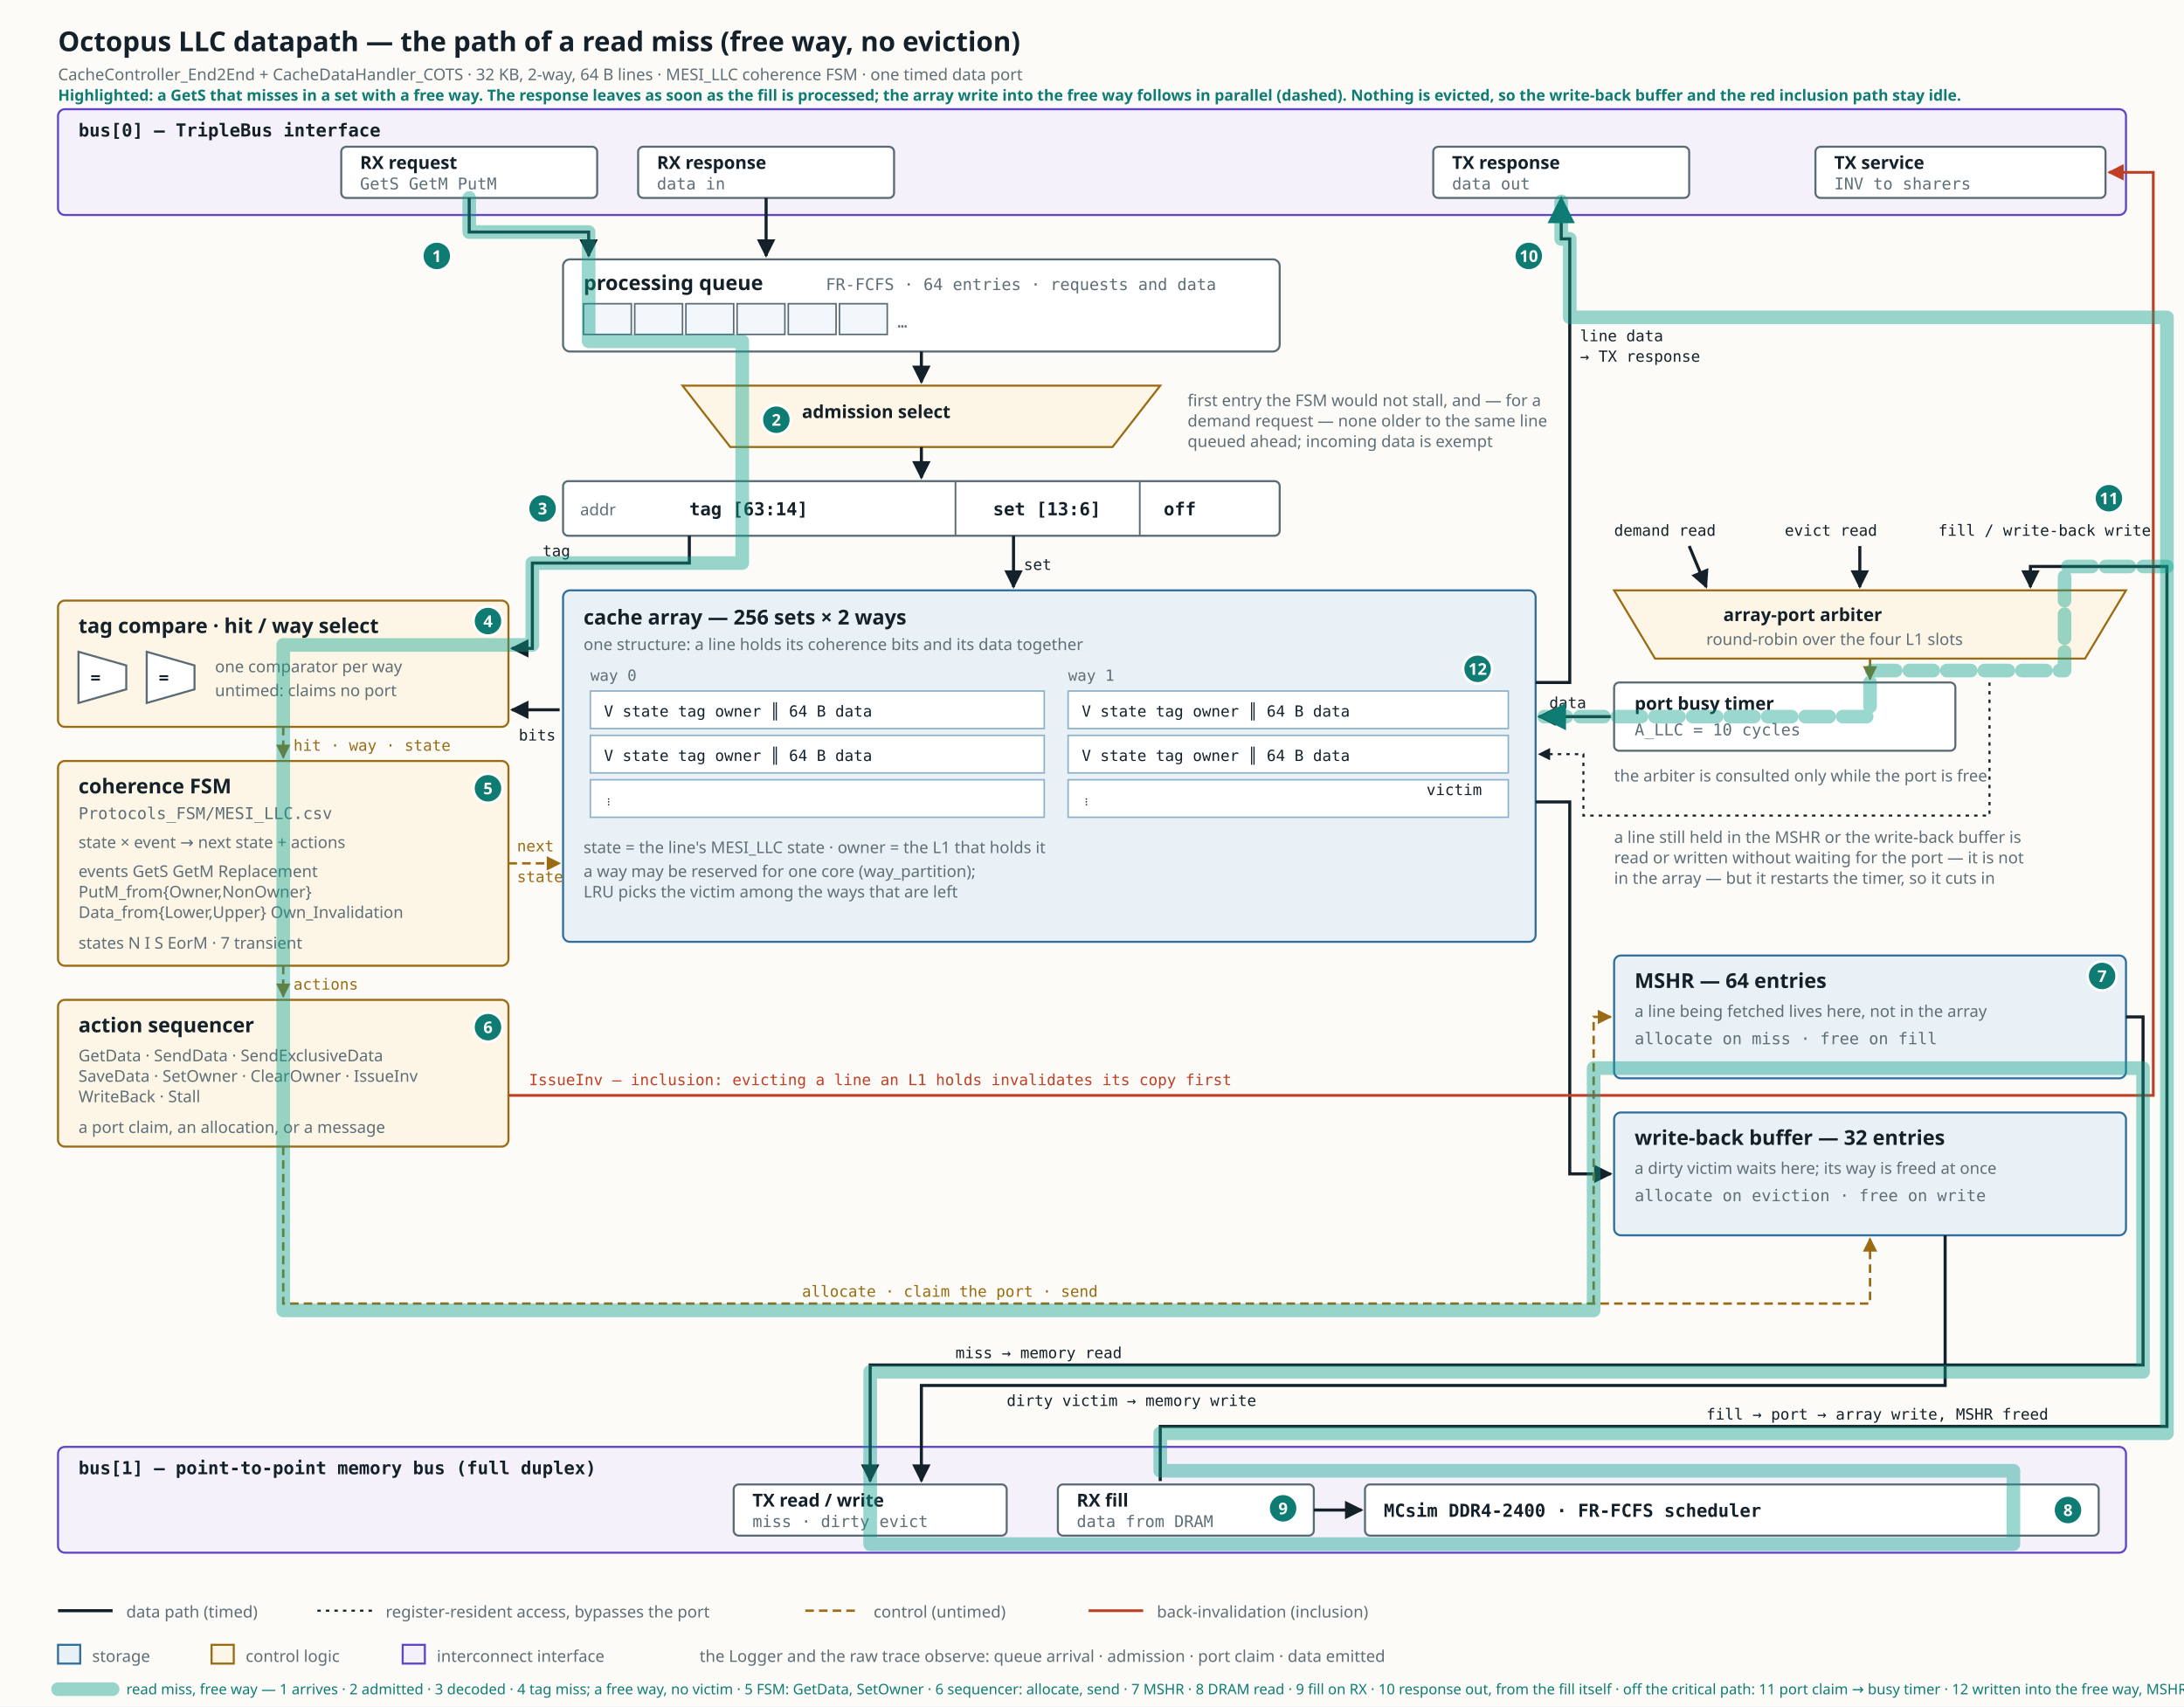
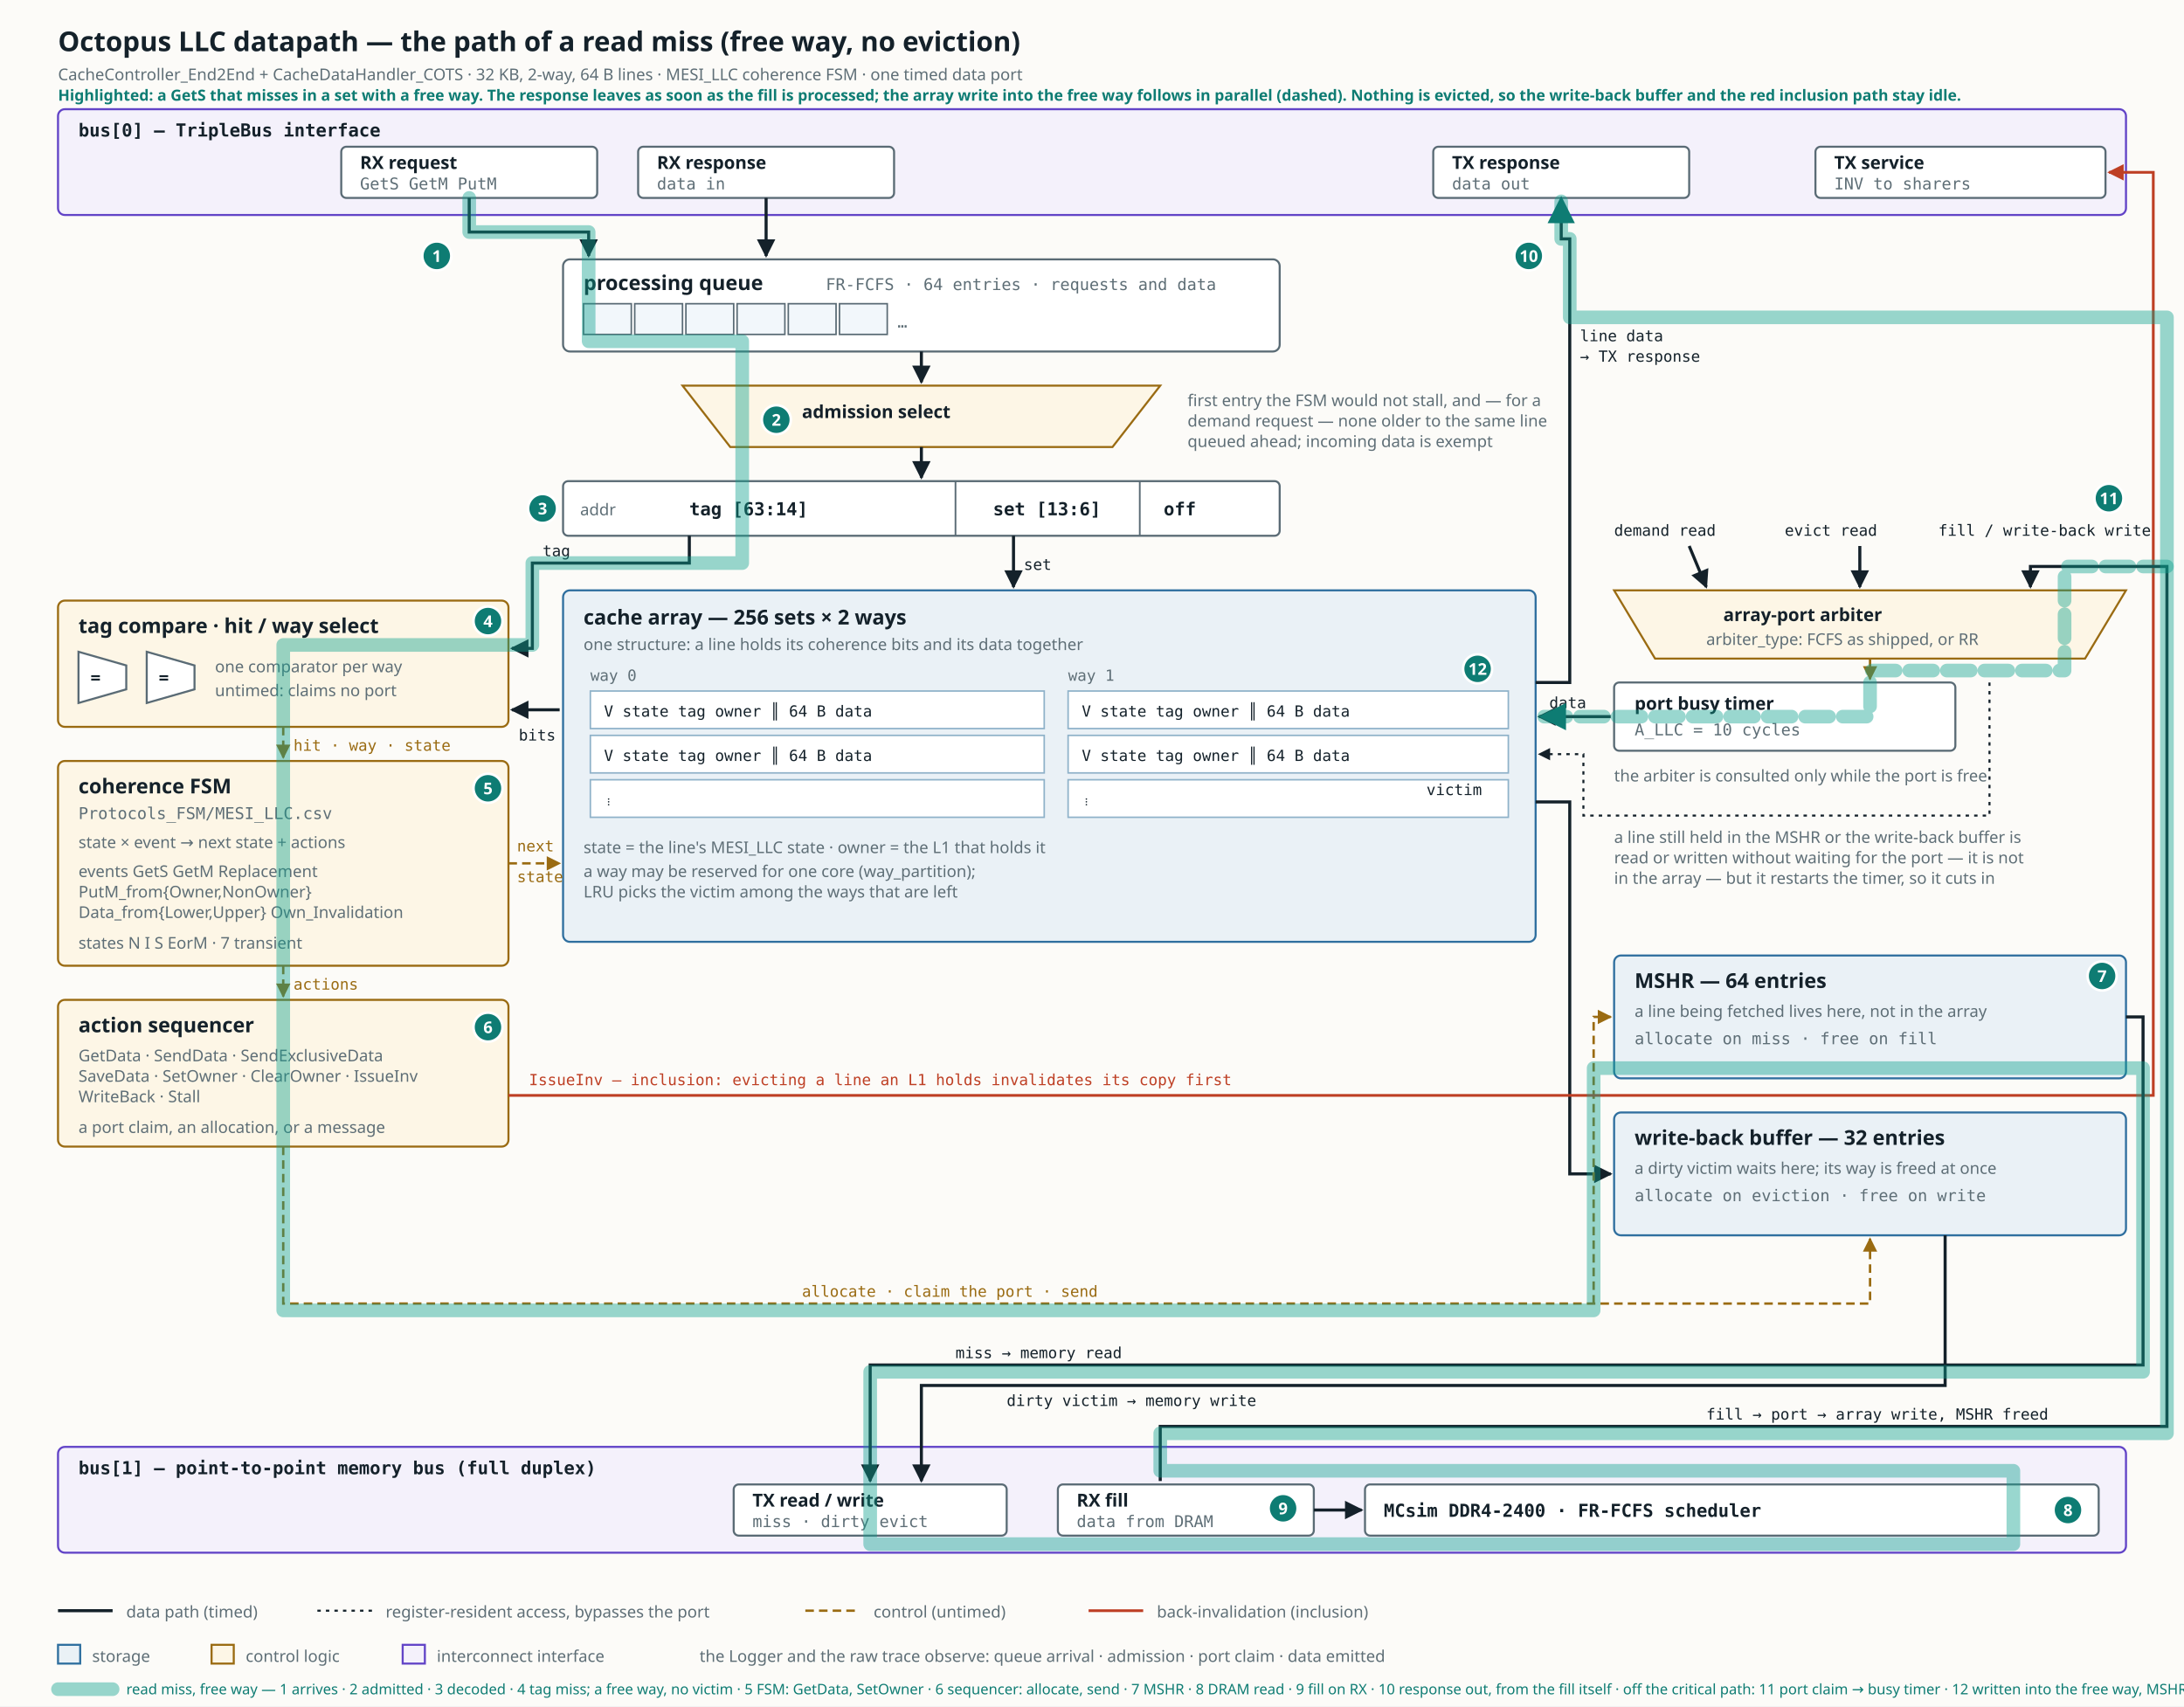
<svg xmlns="http://www.w3.org/2000/svg" viewBox="0 0 1280 1000" width="1280" height="1000" font-family="'IBM Plex Sans','Segoe UI',system-ui,sans-serif" role="img" aria-label="The path of a read miss that installs into a free way, highlighted over the Octopus last-level cache datapath: bus interfaces on top, control on the left, one cache array in the middle read by an untimed bits path and a timed data port on the right, MSHR and write-back buffer, and the memory bus below">
  <defs>
    <marker id="d" viewBox="0 0 10 10" refX="9" refY="5" markerWidth="6" markerHeight="6" orient="auto-start-reverse">
      <path d="M0 0 L10 5 L0 10 z" fill="#14212A" />
    </marker>
    <marker id="c" viewBox="0 0 10 10" refX="9" refY="5" markerWidth="6" markerHeight="6" orient="auto-start-reverse">
      <path d="M0 0 L10 5 L0 10 z" fill="#9A6B12" />
    </marker>
    <marker id="r" viewBox="0 0 10 10" refX="9" refY="5" markerWidth="6" markerHeight="6" orient="auto-start-reverse">
      <path d="M0 0 L10 5 L0 10 z" fill="#BE3F24" />
    </marker>
    <marker id="h" viewBox="0 0 10 10" refX="8" refY="5" markerWidth="16" markerHeight="16" markerUnits="userSpaceOnUse" orient="auto-start-reverse">
      <path d="M0 0 L10 5 L0 10 z" fill="#0E7C73" />
    </marker>
  </defs>
  <style>
    .blk  { fill:#FFFFFF; stroke:#5A6B75; stroke-width:1.2 }
    .mem  { fill:#EAF1F6; stroke:#2F6F9F; stroke-width:1.2 }
    .ctl  { fill:#FDF6E6; stroke:#9A6B12; stroke-width:1.2 }
    .io   { fill:#F4F1FB; stroke:#6244C7; stroke-width:1.2 }
    .ttl  { font-size:12px;   fill:#14212A; font-weight:600 }
    .lbl  { font-size:10.5px; fill:#14212A; font-weight:600 }
    .sub  { font-size:9.5px;  fill:#5E6E76 }
    .mono { font-family:'IBM Plex Mono',monospace }
    .wire { stroke:#14212A; stroke-width:1.8; fill:none }
    .cwire{ stroke:#9A6B12; stroke-width:1.4; fill:none; stroke-dasharray:5 3 }
    .iwire{ stroke:#BE3F24; stroke-width:1.6; fill:none }
    .byp  { stroke:#14212A; stroke-width:1.2; fill:none; stroke-dasharray:2 3 }
    .wl   { font-size:9px; fill:#14212A; font-family:'IBM Plex Mono',monospace }
    .cl   { font-size:9px; fill:#9A6B12; font-family:'IBM Plex Mono',monospace }
    .rl   { font-size:9px; fill:#BE3F24; font-family:'IBM Plex Mono',monospace }
    .hit  { stroke:#0E9F8E; stroke-width:8; fill:none; stroke-opacity:.42; stroke-linejoin:round; stroke-linecap:round }
    .par  { stroke:#0E9F8E; stroke-width:8; fill:none; stroke-opacity:.42; stroke-linejoin:round; stroke-linecap:round; stroke-dasharray:14 8 }
    .badge{ fill:#0E7C73; stroke:#FFFFFF; stroke-width:1.5 }
    .bdig { font-size:9.5px; font-weight:700; fill:#FFFFFF; text-anchor:middle }
  </style>
  <rect width="1280" height="1000" fill="#FCFBF8" />
  <text x="34" y="30" font-size="16" font-weight="700" fill="#14212A">Octopus LLC datapath — the path of a read miss (free way, no eviction)</text>
  <text x="34" y="47" class="sub">CacheController_End2End + CacheDataHandler_COTS · 32 KB, 2-way, 64 B lines · MESI_LLC coherence FSM · one timed data port</text>
  <text x="34" y="59" font-size="9" fill="#0E7C73" font-weight="600">Highlighted: a GetS that misses in a set with a free way. The response leaves as soon as the fill is processed; the array write into the free way follows in parallel (dashed). Nothing is evicted, so the write-back buffer and the red inclusion path stay idle.</text>
  <rect x="34" y="64" width="1212" height="62" rx="4" class="io" />
  <text x="46" y="80" class="lbl mono" fill="#4B32A8">bus[0] — TripleBus interface</text>
  <rect x="200" y="86" width="150" height="30" rx="3" class="blk" />
  <text x="211" y="99" class="lbl">RX request</text>
  <text x="211" y="111" class="sub mono">GetS GetM PutM</text>
  <rect x="374" y="86" width="150" height="30" rx="3" class="blk" />
  <text x="385" y="99" class="lbl">RX response</text>
  <text x="385" y="111" class="sub mono">data in</text>
  <rect x="840" y="86" width="150" height="30" rx="3" class="blk" />
  <text x="851" y="99" class="lbl">TX response</text>
  <text x="851" y="111" class="sub mono">data out</text>
  <rect x="1064" y="86" width="170" height="30" rx="3" class="blk" stroke="#BE3F24" />
  <text x="1075" y="99" class="lbl" fill="#BE3F24">TX service</text>
  <text x="1075" y="111" class="sub mono">INV to sharers</text>
  <rect x="330" y="152" width="420" height="54" rx="4" class="blk" />
  <text x="342" y="170" class="ttl">processing queue</text>
  <text x="484" y="170" class="sub mono">FR-FCFS · 64 entries · requests and data</text>
  <g fill="#F2F7FB" stroke="#5A6B75" stroke-width=".9">
    <rect x="342" y="178" width="28" height="18" />
    <rect x="372" y="178" width="28" height="18" />
    <rect x="402" y="178" width="28" height="18" />
    <rect x="432" y="178" width="28" height="18" />
    <rect x="462" y="178" width="28" height="18" />
    <rect x="492" y="178" width="28" height="18" />
  </g>
  <text x="526" y="192" class="sub mono">…</text>
  <path d="M275 116 L275 136 L345 136 L345 150" class="wire" marker-end="url(#d)" />
  <line x1="449" y1="116" x2="449" y2="150" class="wire" marker-end="url(#d)" />
  <path d="M400 226 L680 226 L652 262 L428 262 Z" class="ctl" />
  <text x="470" y="245" class="lbl" fill="#9A6B12">admission select</text>
  <text x="696" y="238" class="sub">first entry the FSM would not stall, and — for a</text>
  <text x="696" y="250" class="sub">demand request — none older to the same line</text>
  <text x="696" y="262" class="sub">queued ahead; incoming data is exempt</text>
  <line x1="540" y1="206" x2="540" y2="224" class="wire" marker-end="url(#d)" />
  <line x1="540" y1="262" x2="540" y2="280" class="wire" marker-end="url(#d)" />
  <rect x="330" y="282" width="420" height="32" rx="3" class="blk" />
  <line x1="560" y1="282" x2="560" y2="314" stroke="#5A6B75" />
  <line x1="668" y1="282" x2="668" y2="314" stroke="#5A6B75" />
  <text x="404" y="302" class="lbl mono">tag [63:14]</text>
  <text x="582" y="302" class="lbl mono">set [13:6]</text>
  <text x="682" y="302" class="lbl mono">off</text>
  <text x="340" y="302" class="sub">addr</text>
  <rect x="330" y="346" width="570" height="206" rx="4" class="mem" />
  <text x="342" y="366" class="ttl">cache array — 256 sets × 2 ways</text>
  <text x="342" y="381" class="sub">one structure: a line holds its coherence bits and its data together</text>
  <g font-size="9" class="mono" fill="#5E6E76">
    <text x="346" y="399">way 0</text>
    <text x="626" y="399">way 1</text>
  </g>
  <g fill="#FFFFFF" stroke="#8FB2C9" stroke-width=".9">
    <rect x="346" y="405" width="266" height="22" />
    <rect x="626" y="405" width="258" height="22" />
    <rect x="346" y="431" width="266" height="22" />
    <rect x="626" y="431" width="258" height="22" />
    <rect x="346" y="457" width="266" height="22" />
    <rect x="626" y="457" width="258" height="22" />
  </g>
  <g font-size="9" class="mono" fill="#14212A">
    <text x="354" y="420">V state tag owner ║ 64 B data</text>
    <text x="634" y="420">V state tag owner ║ 64 B data</text>
    <text x="354" y="446">V state tag owner ║ 64 B data</text>
    <text x="634" y="446">V state tag owner ║ 64 B data</text>
    <text x="354" y="472">⋮</text>
    <text x="634" y="472">⋮</text>
  </g>
  <text x="342" y="500" class="sub">state = the line's MESI_LLC state · owner = the L1 that holds it</text>
  <text x="342" y="514" class="sub">a way may be reserved for one core (way_partition);</text>
  <text x="342" y="526" class="sub">LRU picks the victim among the ways that are left</text>
  <line x1="594" y1="314" x2="594" y2="344" class="wire" marker-end="url(#d)" />
  <text x="600" y="334" class="wl">set</text>
  <rect x="34" y="352" width="264" height="74" rx="4" class="ctl" />
  <text x="46" y="371" class="ttl" fill="#9A6B12">tag compare · hit / way select</text>
  <g>
    <path d="M46 382 L74 390 L74 404 L46 412 Z" class="blk" />
    <text x="53" y="401" class="lbl">=</text>
    <path d="M86 382 L114 390 L114 404 L86 412 Z" class="blk" />
    <text x="93" y="401" class="lbl">=</text>
  </g>
  <text x="126" y="394" class="sub">one comparator per way</text>
  <text x="126" y="408" class="sub">untimed: claims no port</text>
  <rect x="34" y="446" width="264" height="120" rx="4" class="ctl" />
  <text x="46" y="465" class="ttl" fill="#9A6B12">coherence FSM</text>
  <text x="46" y="480" class="sub mono">Protocols_FSM/MESI_LLC.csv</text>
  <text x="46" y="497" class="sub">state × event → next state + actions</text>
  <text x="46" y="514" class="sub">events GetS GetM Replacement</text>
  <text x="46" y="526" class="sub">PutM_from{Owner,NonOwner}</text>
  <text x="46" y="538" class="sub">Data_from{Lower,Upper} Own_Invalidation</text>
  <text x="46" y="556" class="sub">states N I S EorM · 7 transient</text>
  <rect x="34" y="586" width="264" height="86" rx="4" class="ctl" />
  <text x="46" y="605" class="ttl" fill="#9A6B12">action sequencer</text>
  <text x="46" y="622" class="sub">GetData · SendData · SendExclusiveData</text>
  <text x="46" y="634" class="sub">SaveData · SetOwner · ClearOwner · IssueInv</text>
  <text x="46" y="646" class="sub">WriteBack · Stall</text>
  <text x="46" y="664" class="sub">a port claim, an allocation, or a message</text>
  <path d="M404 314 L404 330 L312 330 L312 380 L300 380" class="wire" marker-end="url(#d)" />
  <text x="318" y="326" class="wl">tag</text>
  <path d="M328 416 L300 416" class="wire" marker-end="url(#d)" />
  <text x="304" y="434" class="wl">bits</text>
  <path d="M166 426 L166 444" class="cwire" marker-end="url(#c)" />
  <text x="172" y="440" class="cl">hit · way · state</text>
  <path d="M298 506 L328 506" class="cwire" marker-end="url(#c)" />
  <text x="303" y="499" class="cl">next</text>
  <text x="303" y="517" class="cl">state</text>
  <path d="M166 566 L166 584" class="cwire" marker-end="url(#c)" />
  <text x="172" y="580" class="cl">actions</text>
  <path d="M946 346 L1246 346 L1222 386 L970 386 Z" class="ctl" />
  <text x="1010" y="364" class="lbl" fill="#9A6B12">array-port arbiter</text>
-   <text x="1000" y="378" class="sub" fill="#9A6B12">round-robin over the four L1 slots</text>
+   <text x="1000" y="378" class="sub" fill="#9A6B12">arbiter_type: FCFS as shipped, or RR</text>
  <g class="wl">
    <path d="M990 320 L1000 344" class="wire" marker-end="url(#d)" />
    <text x="946" y="314">demand read</text>
    <path d="M1090 320 L1090 344" class="wire" marker-end="url(#d)" />
    <text x="1046" y="314">evict read</text>
    <text x="1136" y="314">fill / write-back write</text>
  </g>
  <rect x="946" y="400" width="200" height="40" rx="3" class="blk" />
  <text x="958" y="416" class="lbl">port busy timer</text>
  <text x="958" y="431" class="sub mono">A_LLC = 10 cycles</text>
  <path d="M1096 386 L1096 398" class="cwire" marker-end="url(#c)" />
  <path d="M944 420 L902 420" class="wire" marker-end="url(#d)" />
  <text x="908" y="415" class="wl">data</text>
  <text x="946" y="458" class="sub">the arbiter is consulted only while the port is free</text>
  <path d="M1166 400 L1166 478 L928 478 L928 442 L902 442" class="byp" marker-end="url(#d)" />
  <text x="946" y="494" class="sub">a line still held in the MSHR or the write-back buffer is</text>
  <text x="946" y="506" class="sub">read or written without waiting for the port — it is not</text>
  <text x="946" y="518" class="sub">in the array — but it restarts the timer, so it cuts in</text>
  <rect x="946" y="560" width="300" height="72" rx="4" class="mem" />
  <text x="958" y="579" class="ttl">MSHR — 64 entries</text>
  <text x="958" y="596" class="sub">a line being fetched lives here, not in the array</text>
  <text x="958" y="612" class="sub mono">allocate on miss · free on fill</text>
  <rect x="946" y="652" width="300" height="72" rx="4" class="mem" />
  <text x="958" y="671" class="ttl">write-back buffer — 32 entries</text>
  <text x="958" y="688" class="sub">a dirty victim waits here; its way is freed at once</text>
  <text x="958" y="704" class="sub mono">allocate on eviction · free on write</text>
  <path d="M900 470 L920 470 L920 688 L944 688" class="wire" marker-end="url(#d)" />
  <text x="836" y="466" class="wl">victim</text>
  <path d="M166 672 L166 764 L1096 764 L1096 726" class="cwire" marker-end="url(#c)" />
  <path d="M934 764 L934 596 L944 596" class="cwire" marker-end="url(#c)" />
  <text x="470" y="760" class="cl">allocate · claim the port · send</text>
  <path d="M900 400 L920 400 L920 140 L915 140 L915 118" class="wire" marker-end="url(#d)" />
  <text x="926" y="200" class="wl">line data</text>
  <text x="926" y="212" class="wl">→ TX response</text>
  <path d="M298 642 L1262 642 L1262 101 L1236 101" class="iwire" marker-end="url(#r)" />
  <text x="310" y="636" class="rl">IssueInv — inclusion: evicting a line an L1 holds invalidates its copy first</text>
  <rect x="34" y="848" width="1212" height="62" rx="4" class="io" />
  <text x="46" y="864" class="lbl mono" fill="#4B32A8">bus[1] — point-to-point memory bus (full duplex)</text>
  <rect x="430" y="870" width="160" height="30" rx="3" class="blk" />
  <text x="441" y="883" class="lbl">TX read / write</text>
  <text x="441" y="895" class="sub mono">miss · dirty evict</text>
  <rect x="620" y="870" width="150" height="30" rx="3" class="blk" />
  <text x="631" y="883" class="lbl">RX fill</text>
  <text x="631" y="895" class="sub mono">data from DRAM</text>
  <rect x="800" y="870" width="430" height="30" rx="3" class="blk" />
  <text x="811" y="889" class="lbl mono">MCsim DDR4-2400 · FR-FCFS scheduler</text>
  <line x1="770" y1="885" x2="798" y2="885" class="wire" marker-end="url(#d)" />
  <path d="M1246 596 L1256 596 L1256 800 L510 800 L510 868" class="wire" marker-end="url(#d)" />
  <path d="M1140 724 L1140 812 L540 812 L540 868" class="wire" marker-end="url(#d)" />
  <text x="560" y="796" class="wl">miss → memory read</text>
  <text x="590" y="824" class="wl">dirty victim → memory write</text>
  <path d="M680 868 L680 836 L1270 836 L1270 332 L1190 332 L1190 344" class="wire" marker-end="url(#d)" />
  <text x="1000" y="832" class="wl">fill → port → array write, MSHR freed</text>
  <g>
    <line x1="34" y1="944" x2="66" y2="944" class="wire" />
    <text x="74" y="948" class="sub">data path (timed)</text>
    <line x1="186" y1="944" x2="218" y2="944" class="byp" />
    <text x="226" y="948" class="sub">register-resident access, bypasses the port</text>
    <line x1="472" y1="944" x2="504" y2="944" class="cwire" />
    <text x="512" y="948" class="sub">control (untimed)</text>
    <line x1="638" y1="944" x2="670" y2="944" class="iwire" />
    <text x="678" y="948" class="sub">back-invalidation (inclusion)</text>
    <rect x="34" y="964" width="13" height="11" class="mem" />
    <text x="54" y="974" class="sub">storage</text>
    <rect x="124" y="964" width="13" height="11" class="ctl" />
    <text x="144" y="974" class="sub">control logic</text>
    <rect x="236" y="964" width="13" height="11" class="io" />
    <text x="256" y="974" class="sub">interconnect interface</text>
    <text x="410" y="974" class="sub">the Logger and the raw trace observe: queue arrival · admission · port claim · data emitted</text>
  </g>
  <g>
    <path d="M275 116 L275 136 L345 136 L345 200 L435 200 L435 330 L312 330 L312 378 L166 378 L166 768 L934 768 L934 626 L1256 626 L1256 804 L510 804 L510 905 L1180 905 L1180 862 L680 862 L680 840 L1270 840 L1270 186 L920 186 L920 140 L915 140 L915 118" class="hit" marker-end="url(#h)" />
    <path d="M1270 332 L1210 332 L1210 393 L1096 393 L1096 420 L905 420" class="par" marker-end="url(#h)" />
    <circle cx="256" cy="150" r="8.5" class="badge" />
    <text x="256" y="153.5" class="bdig">1</text>
    <circle cx="455" cy="246" r="8.5" class="badge" />
    <text x="455" y="249.5" class="bdig">2</text>
    <circle cx="318" cy="298" r="8.5" class="badge" />
    <text x="318" y="301.5" class="bdig">3</text>
    <circle cx="286" cy="364" r="8.5" class="badge" />
    <text x="286" y="367.5" class="bdig">4</text>
    <circle cx="286" cy="462" r="8.5" class="badge" />
    <text x="286" y="465.5" class="bdig">5</text>
    <circle cx="286" cy="602" r="8.5" class="badge" />
    <text x="286" y="605.5" class="bdig">6</text>
    <circle cx="1232" cy="572" r="8.5" class="badge" />
    <text x="1232" y="575.5" class="bdig">7</text>
    <circle cx="1212" cy="885" r="8.5" class="badge" />
    <text x="1212" y="888.5" class="bdig">8</text>
    <circle cx="752" cy="884" r="8.5" class="badge" />
    <text x="752" y="887.5" class="bdig">9</text>
    <circle cx="1236" cy="292" r="8.5" class="badge" />
    <text x="1236" y="295.5" class="bdig">11</text>
    <circle cx="866" cy="392" r="8.5" class="badge" />
    <text x="866" y="395.5" class="bdig">12</text>
    <circle cx="896" cy="150" r="8.5" class="badge" />
    <text x="896" y="153.5" class="bdig">10</text>
    <line x1="34" y1="990" x2="66" y2="990" class="hit" />
    <text x="74" y="993" font-size="8.5" fill="#0E7C73">read miss, free way — 1 arrives · 2 admitted · 3 decoded · 4 tag miss; a free way, no victim · 5 FSM: GetData, SetOwner · 6 sequencer: allocate, send · 7 MSHR · 8 DRAM read · 9 fill on RX · 10 response out, from the fill itself · off the critical path: 11 port claim → busy timer · 12 written into the free way, MSHR freed</text>
  </g>
</svg>
